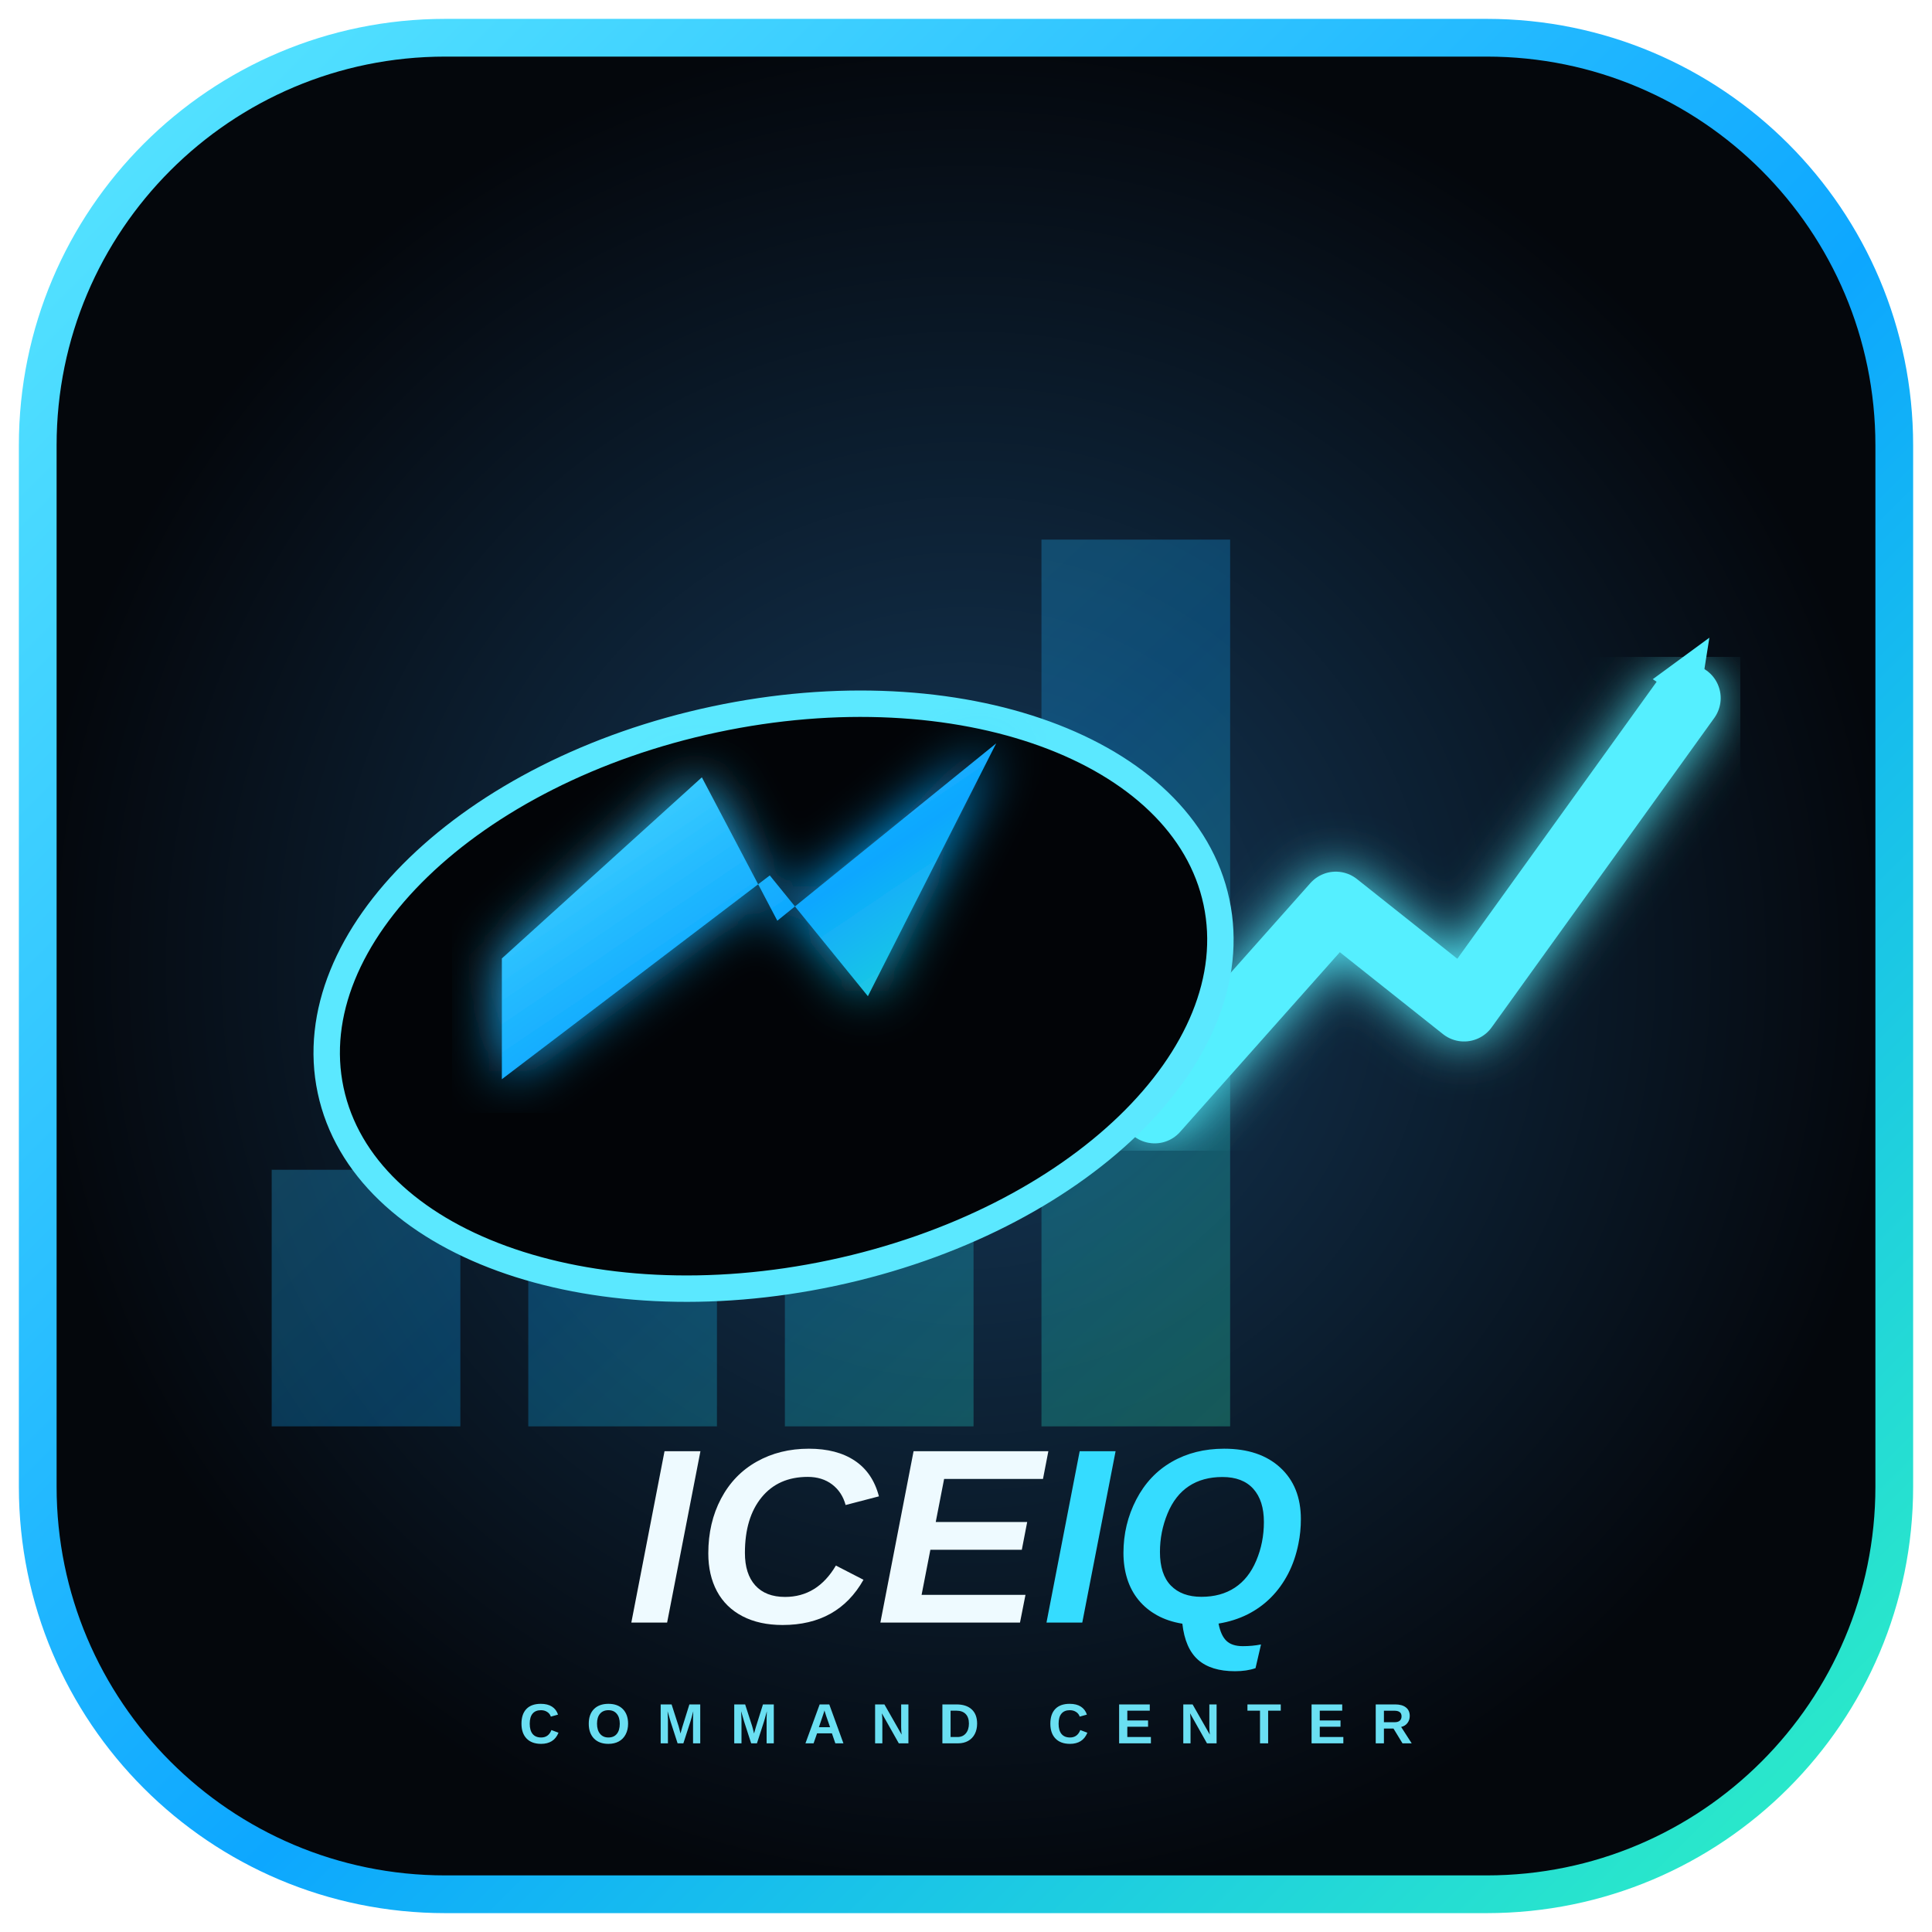
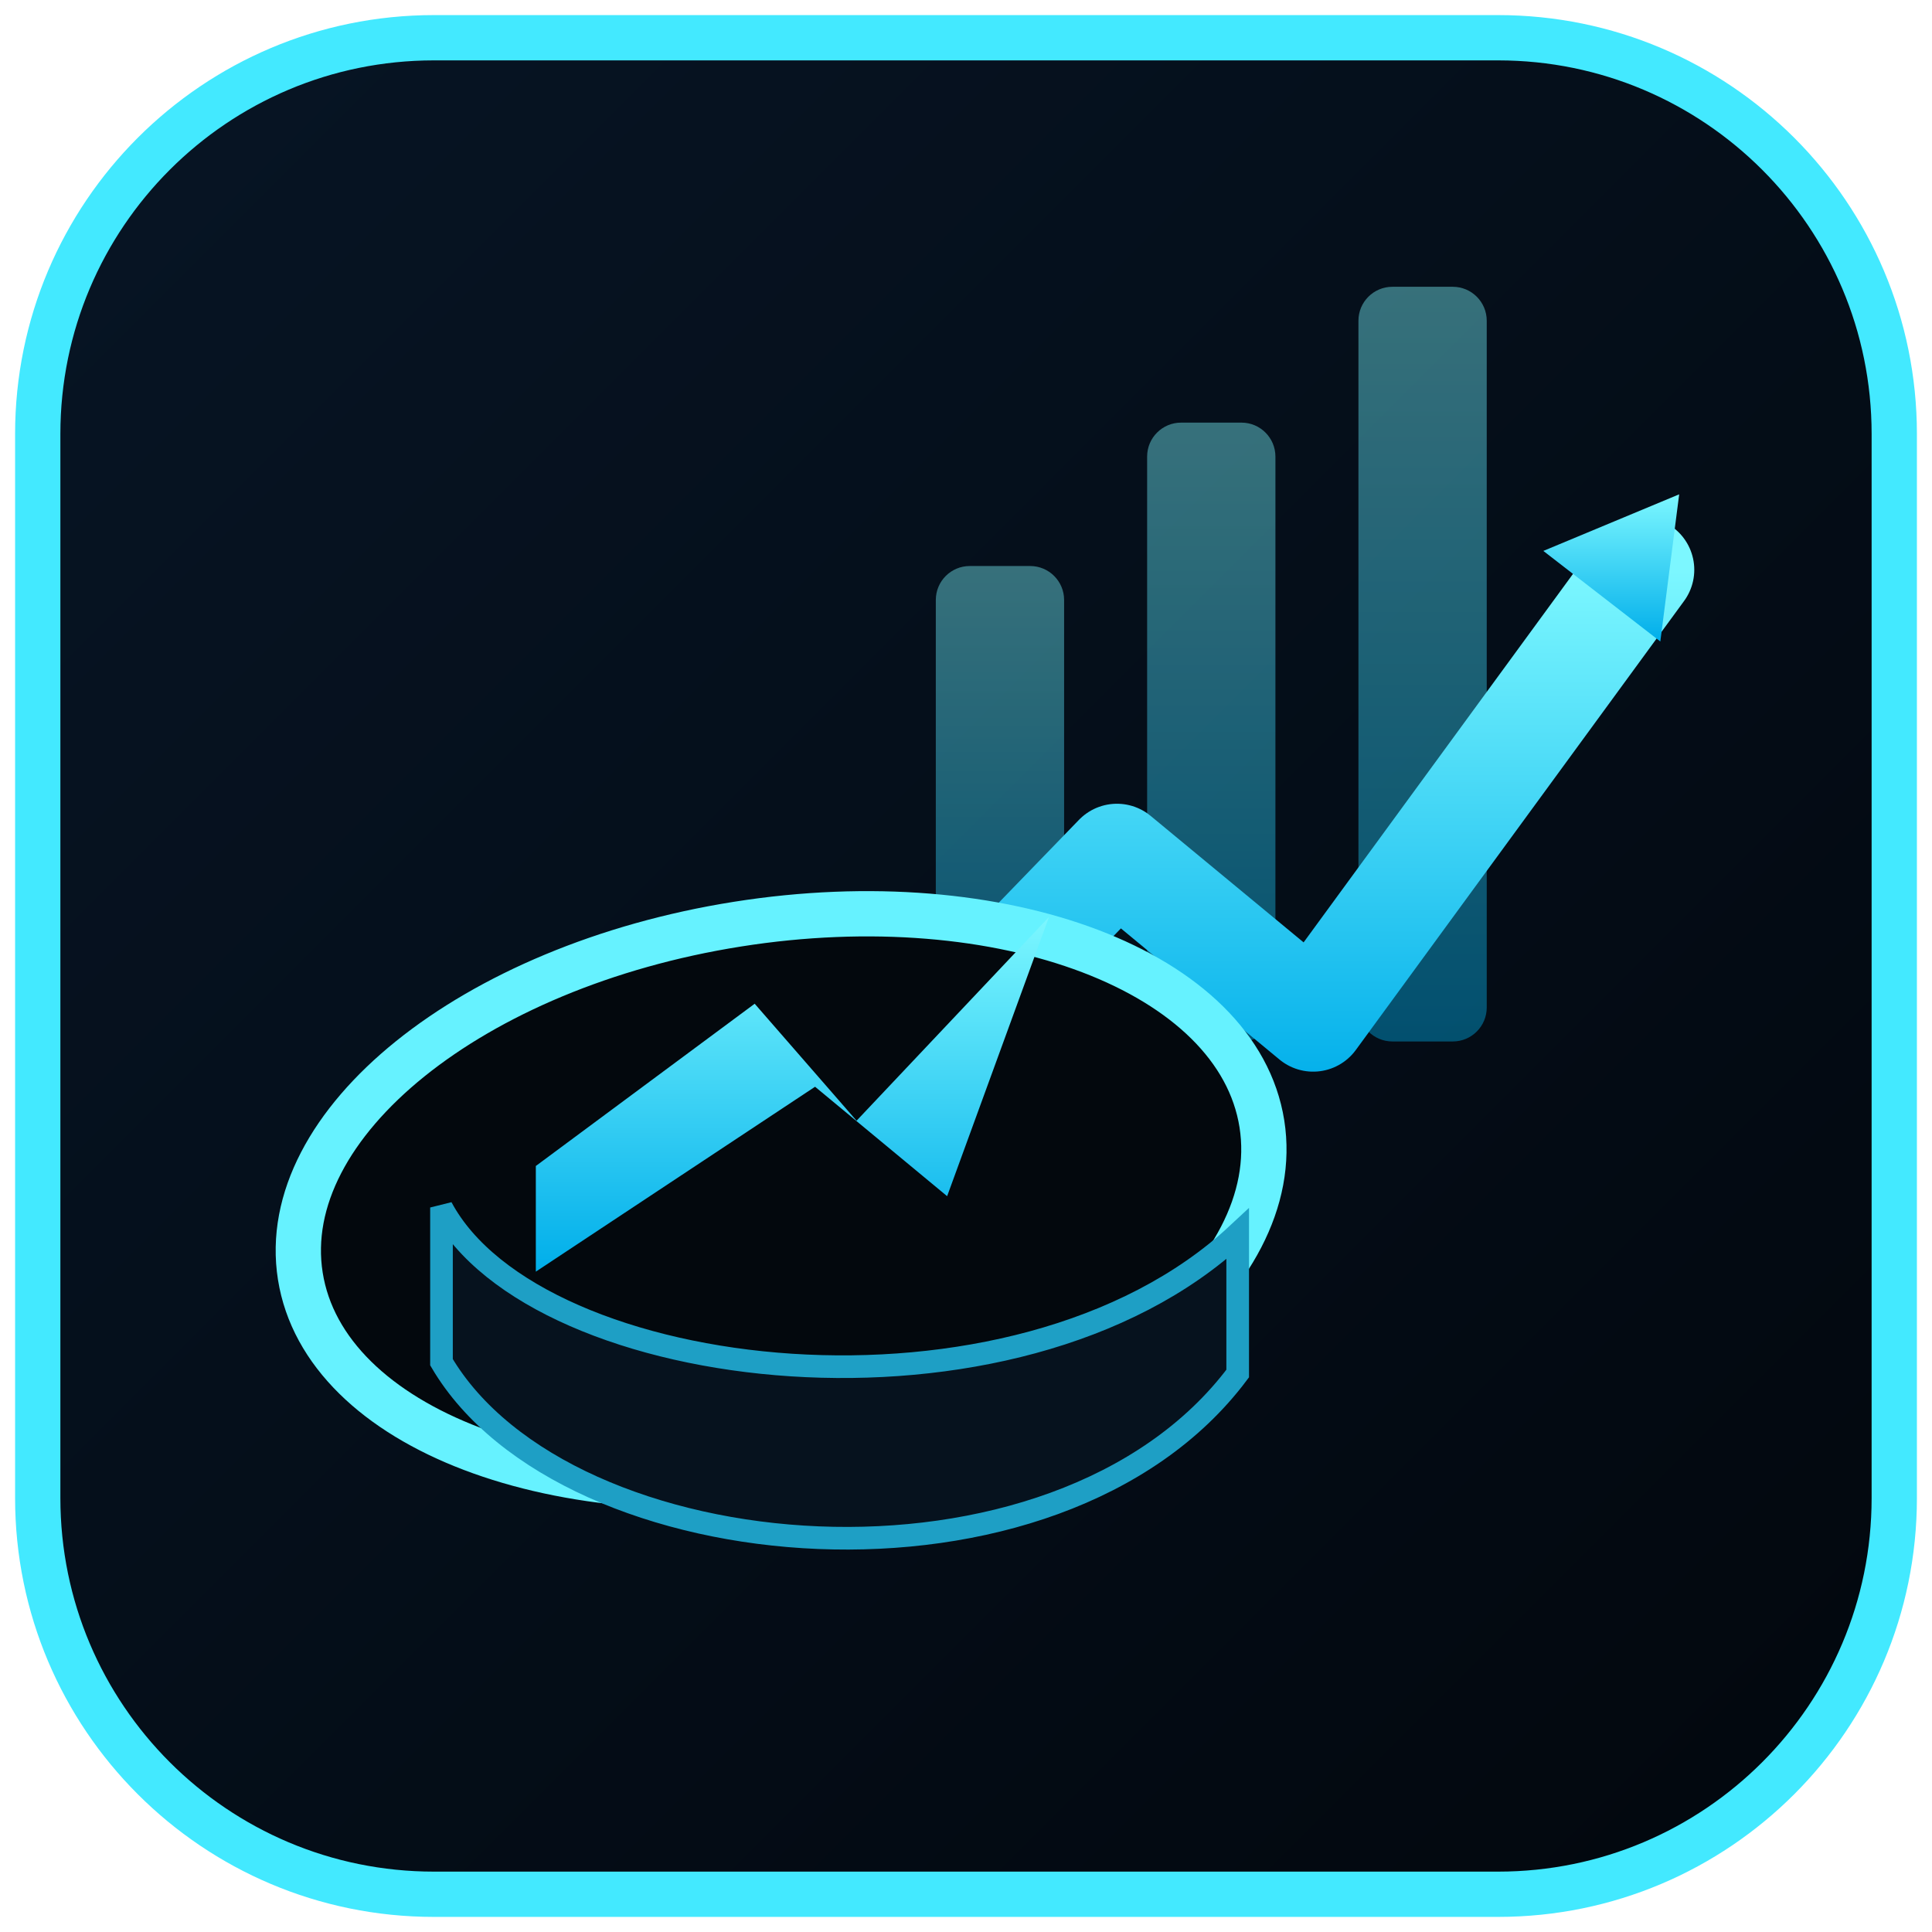
<svg xmlns="http://www.w3.org/2000/svg" viewBox="0 0 512 512">
  <defs>
-     <linearGradient id="b" x1="0" y1="0" x2="1" y2="1">
-       <stop stop-color="#5be8ff" />
-       <stop offset=".55" stop-color="#0da7ff" />
-       <stop offset="1" stop-color="#2ef2c2" />
+     <linearGradient id="bg" x2="1" y2="1">
+       <stop stop-color="#071525" />
+       <stop offset="1" stop-color="#02070d" />
    </linearGradient>
-     <radialGradient id="g">
-       <stop stop-color="#153a5b" />
-       <stop offset="1" stop-color="#04070c" />
-     </radialGradient>
-     <filter id="gl">
-       <feGaussianBlur stdDeviation="7" result="b" />
-       <feMerge>
-         <feMergeNode in="b" />
-         <feMergeNode in="SourceGraphic" />
-       </feMerge>
-     </filter>
+     <linearGradient id="c" x2="0" y2="1">
+       <stop stop-color="#7cf7ff" />
+       <stop offset="1" stop-color="#00aeea" />
+     </linearGradient>
  </defs>
-   <rect x="10" y="10" width="492" height="492" rx="108" fill="url(#g)" stroke="url(#b)" stroke-width="10" />
-   <path d="M72 310h50v68H72zm68-55h50v123h-50zm68-40h50v163h-50zm68-72h50v235h-50z" fill="url(#b)" opacity=".28" />
-   <path d="M306 294l48-54 34 27 59-82" fill="none" stroke="#55efff" stroke-width="18" stroke-linecap="round" stroke-linejoin="round" filter="url(#gl)" />
-   <path d="M438 180l15-11-3 19z" fill="#55efff" />
-   <ellipse cx="205" cy="264" rx="120" ry="75" transform="rotate(-12 205 264)" fill="#020407" stroke="#5be8ff" stroke-width="7" />
-   <path d="M133 254l53-48 20 38 58-47-34 67-26-32-71 54z" fill="url(#b)" filter="url(#gl)" />
-   <text x="256" y="430" text-anchor="middle" font-family="Arial,sans-serif" font-size="66" font-weight="900" font-style="italic" fill="#eefaff">ICE<tspan fill="#35dcff">IQ</tspan>
-   </text>
-   <text x="256" y="462" text-anchor="middle" font-family="Arial,sans-serif" font-size="15" font-weight="700" letter-spacing="7" fill="#6adff2">COMMAND CENTER</text>
+   <rect x="10" y="10" width="492" height="492" rx="105" fill="url(#bg)" stroke="#43e9ff" stroke-width="12" />
+   <g opacity=".42" fill="url(#c)">
+     <rect x="248" y="150" width="34" height="126" rx="9" />
+     <rect x="304" y="112" width="34" height="164" rx="9" />
+     <rect x="360" y="76" width="34" height="200" rx="9" />
+   </g>
+   <path d="M235 290l61-63 52 43 87-119" fill="none" stroke="url(#c)" stroke-width="28" stroke-linecap="round" stroke-linejoin="round" />
+   <path d="M409 146l36-15-5 39" fill="url(#c)" />
+   <ellipse cx="207" cy="318" rx="129" ry="74" fill="#03080d" stroke="#66f2ff" stroke-width="12" transform="rotate(-9 207 318)" />
+   <path d="M117 320c25 47 152 62 211 7v37c-48 64-178 53-211-3z" fill="#06121e" stroke="#1e9fc5" stroke-width="6" />
+   <path d="M142 309l58-43 27 31 51-54-27 74-35-29-74 49z" fill="url(#c)" />
</svg>
